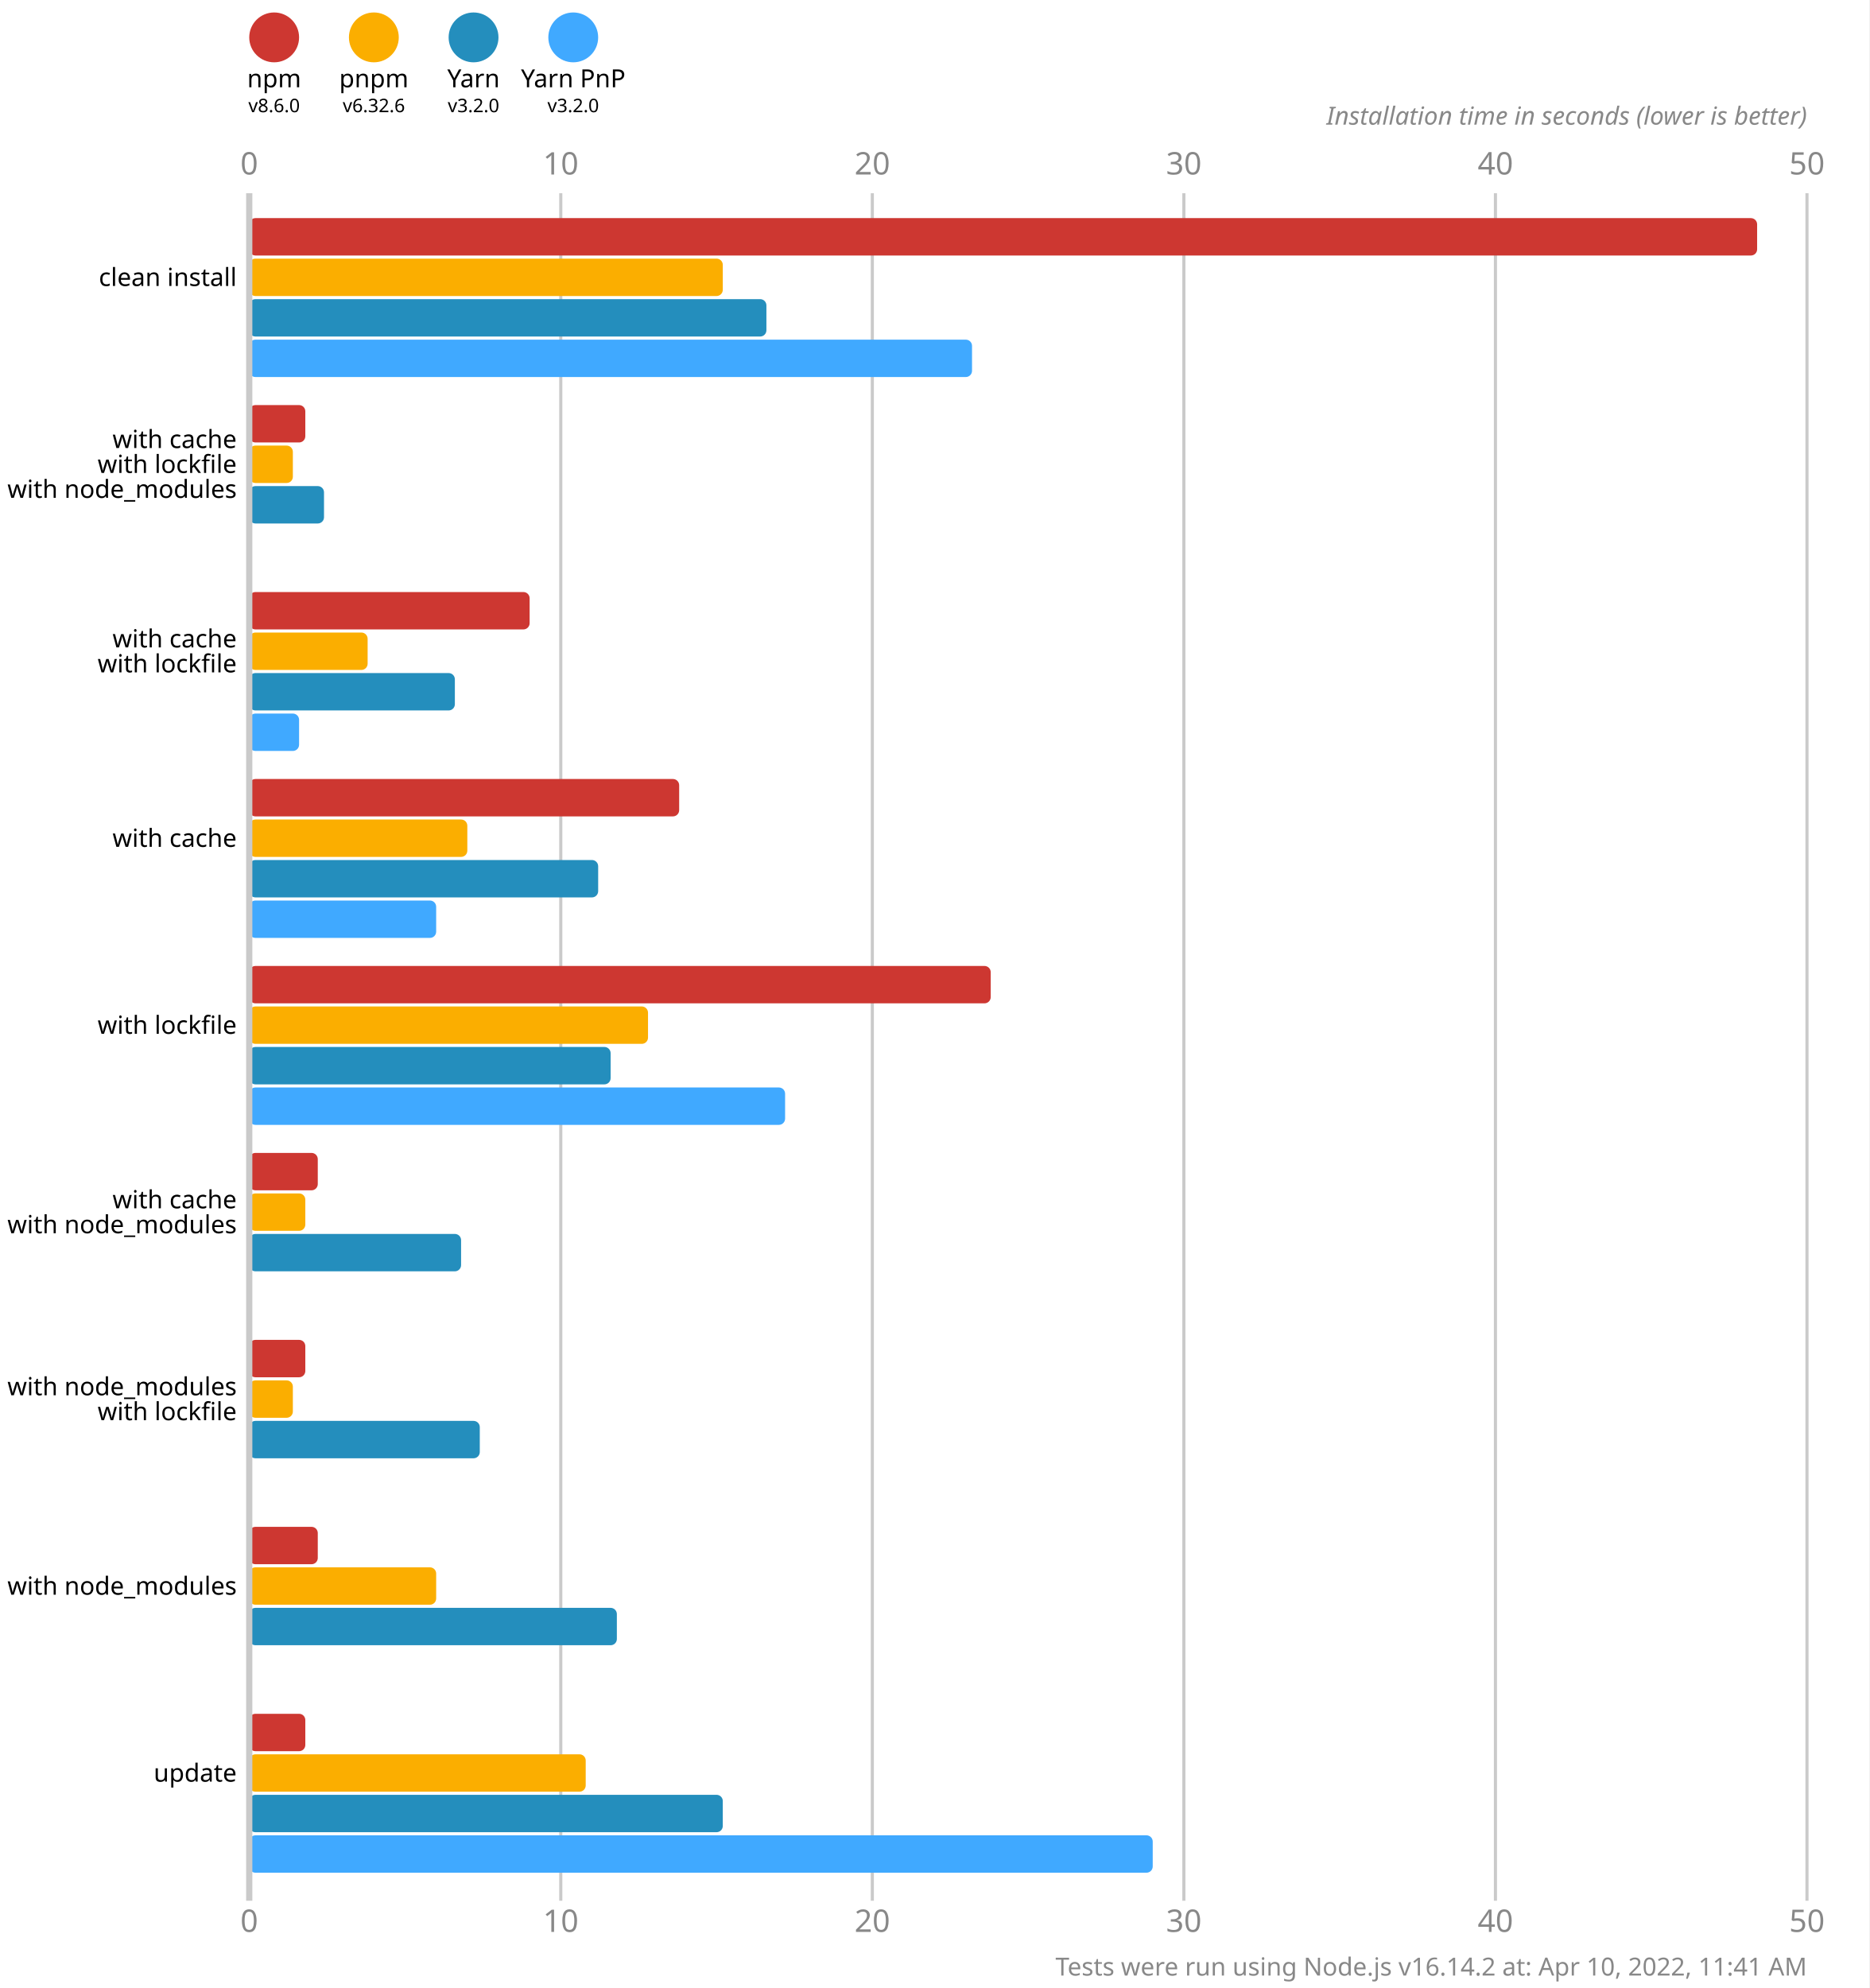
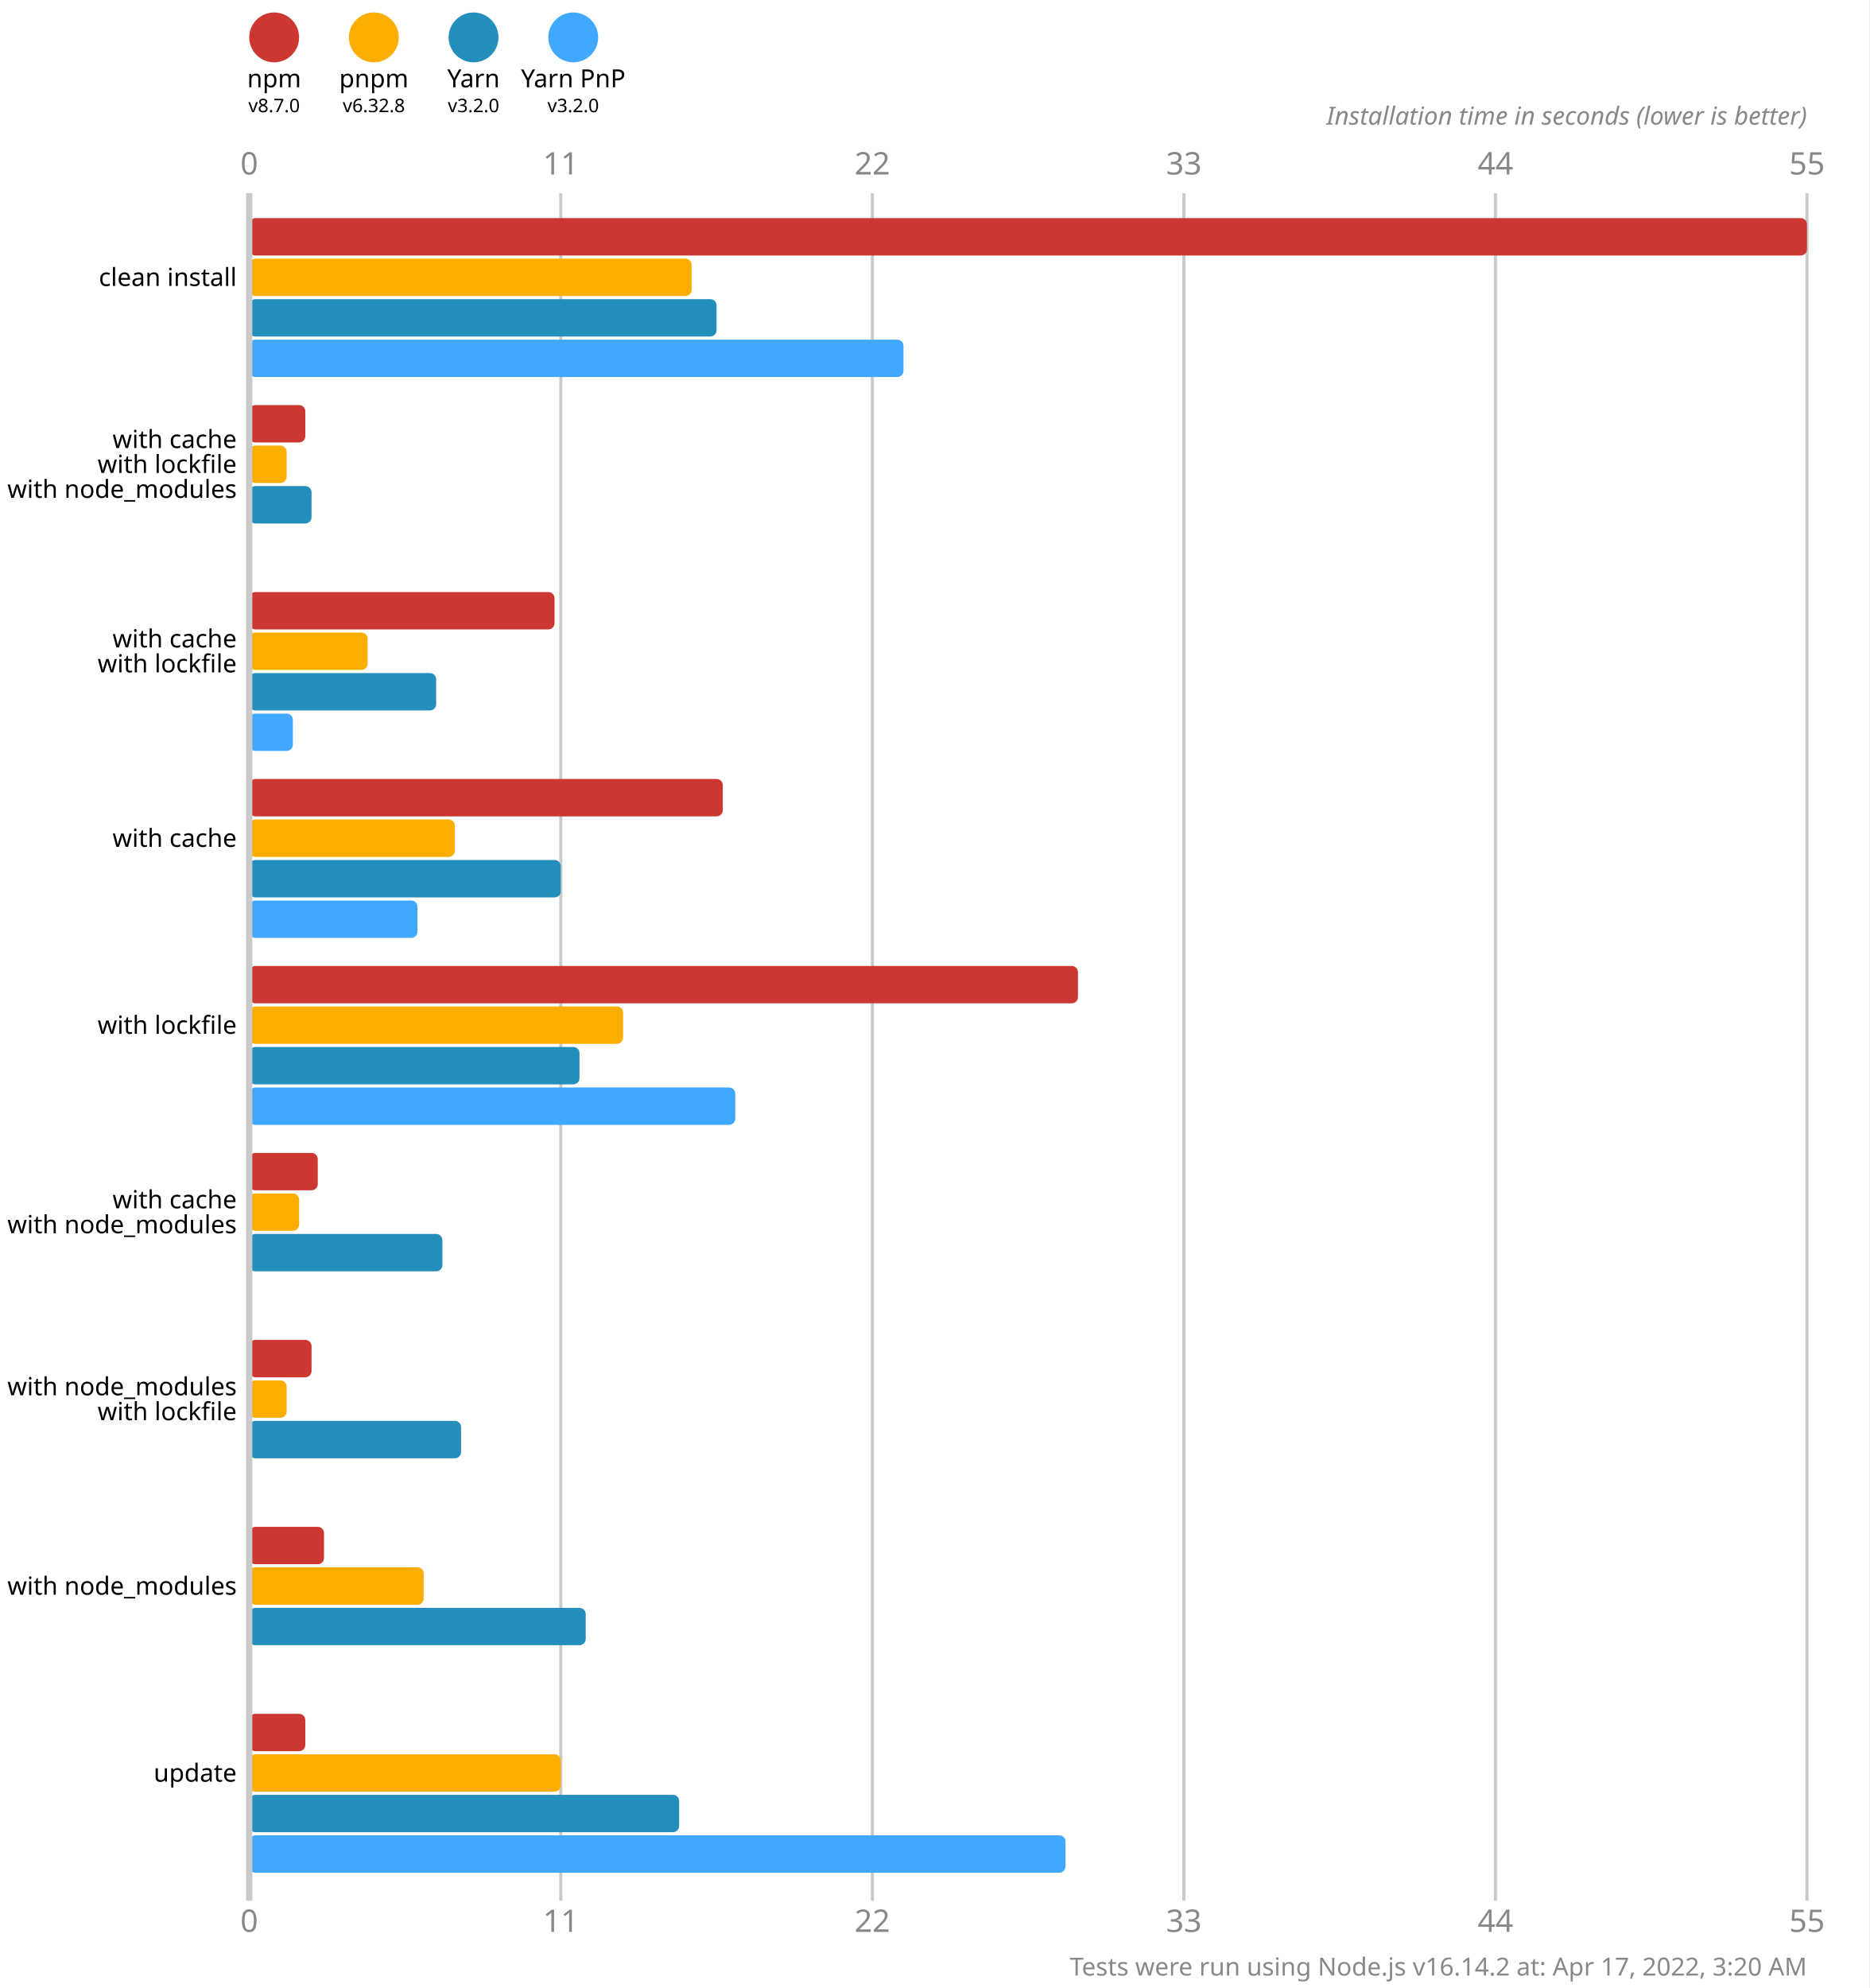
<svg xmlns="http://www.w3.org/2000/svg" version="1.1" viewBox="0 0 300 319">
  <style>
    .font { font-family: sans-serif; }
    .s3 { font-size: 3px; }
    .s4 { font-size: 4px; }
    .s5 { font-size: 5px; }
    .line { stroke: #cacaca; }
    .width { stroke-width: 0.5; }
    .text { fill: #888; }
  </style>
  <rect x="0" y="0" width="300" height="319" fill="#fff" />
  <circle cx="44" cy="6" r="4" fill="#cd3731" />
  <text x="44" y="14" class="font s4" text-anchor="middle">npm</text>
-   <text x="44" y="18" class="font s3" text-anchor="middle">v8.6.0</text>
+   <text x="44" y="18" class="font s3" text-anchor="middle">v8.7.0</text>
  <circle cx="60" cy="6" r="4" fill="#fbae00" />
  <text x="60" y="14" class="font s4" text-anchor="middle">pnpm</text>
-   <text x="60" y="18" class="font s3" text-anchor="middle">v6.32.6</text>
+   <text x="60" y="18" class="font s3" text-anchor="middle">v6.32.8</text>
  <circle cx="76" cy="6" r="4" fill="#248ebd" />
  <text x="76" y="14" class="font s4" text-anchor="middle">Yarn</text>
  <text x="76" y="18" class="font s3" text-anchor="middle">v3.2.0</text>
  <circle cx="92" cy="6" r="4" fill="#40a9ff" />
  <text x="92" y="14" class="font s4" text-anchor="middle">Yarn PnP</text>
  <text x="92" y="18" class="font s3" text-anchor="middle">v3.2.0</text>
  <text x="40" y="28" class="font s5 text" text-anchor="middle">0</text>
  <text x="40" y="310" class="font s5 text" text-anchor="middle">0</text>
  <line x1="90" y1="31" x2="90" y2="305" class="line width" />
-   <text x="90" y="28" class="font s5 text" text-anchor="middle">10</text>
-   <text x="90" y="310" class="font s5 text" text-anchor="middle">10</text>
+   <text x="90" y="28" class="font s5 text" text-anchor="middle">11</text>
+   <text x="90" y="310" class="font s5 text" text-anchor="middle">11</text>
  <line x1="140" y1="31" x2="140" y2="305" class="line width" />
-   <text x="140" y="28" class="font s5 text" text-anchor="middle">20</text>
-   <text x="140" y="310" class="font s5 text" text-anchor="middle">20</text>
+   <text x="140" y="28" class="font s5 text" text-anchor="middle">22</text>
+   <text x="140" y="310" class="font s5 text" text-anchor="middle">22</text>
  <line x1="190" y1="31" x2="190" y2="305" class="line width" />
-   <text x="190" y="28" class="font s5 text" text-anchor="middle">30</text>
-   <text x="190" y="310" class="font s5 text" text-anchor="middle">30</text>
+   <text x="190" y="28" class="font s5 text" text-anchor="middle">33</text>
+   <text x="190" y="310" class="font s5 text" text-anchor="middle">33</text>
  <line x1="240" y1="31" x2="240" y2="305" class="line width" />
-   <text x="240" y="28" class="font s5 text" text-anchor="middle">40</text>
-   <text x="240" y="310" class="font s5 text" text-anchor="middle">40</text>
+   <text x="240" y="28" class="font s5 text" text-anchor="middle">44</text>
+   <text x="240" y="310" class="font s5 text" text-anchor="middle">44</text>
  <line x1="290" y1="31" x2="290" y2="305" class="line width" />
-   <text x="290" y="28" class="font s5 text" text-anchor="middle">50</text>
-   <text x="290" y="310" class="font s5 text" text-anchor="middle">50</text>
+   <text x="290" y="28" class="font s5 text" text-anchor="middle">55</text>
+   <text x="290" y="310" class="font s5 text" text-anchor="middle">55</text>
  <text x="290" y="20" class="font s4 text" font-style="italic" text-anchor="end">Installation time in seconds (lower is better)</text>
-   <rect x="40" y="35" width="242" height="6" fill="#cd3731" rx="1" ry="1" />
-   <rect x="40" y="41.5" width="76" height="6" fill="#fbae00" rx="1" ry="1" />
-   <rect x="40" y="48" width="83" height="6" fill="#248ebd" rx="1" ry="1" />
-   <rect x="40" y="54.5" width="116" height="6" fill="#40a9ff" rx="1" ry="1" />
+   <rect x="40" y="35" width="250" height="6" fill="#cd3731" rx="1" ry="1" />
+   <rect x="40" y="41.5" width="71" height="6" fill="#fbae00" rx="1" ry="1" />
+   <rect x="40" y="48" width="75" height="6" fill="#248ebd" rx="1" ry="1" />
+   <rect x="40" y="54.5" width="105" height="6" fill="#40a9ff" rx="1" ry="1" />
  <rect x="40" y="65" width="9" height="6" fill="#cd3731" rx="1" ry="1" />
-   <rect x="40" y="71.5" width="7" height="6" fill="#fbae00" rx="1" ry="1" />
-   <rect x="40" y="78" width="12" height="6" fill="#248ebd" rx="1" ry="1" />
+   <rect x="40" y="71.5" width="6" height="6" fill="#fbae00" rx="1" ry="1" />
+   <rect x="40" y="78" width="10" height="6" fill="#248ebd" rx="1" ry="1" />
  <rect x="40" y="84.5" width="0" height="6" fill="#40a9ff" rx="1" ry="1" />
-   <rect x="40" y="95" width="45" height="6" fill="#cd3731" rx="1" ry="1" />
+   <rect x="40" y="95" width="49" height="6" fill="#cd3731" rx="1" ry="1" />
  <rect x="40" y="101.5" width="19" height="6" fill="#fbae00" rx="1" ry="1" />
-   <rect x="40" y="108" width="33" height="6" fill="#248ebd" rx="1" ry="1" />
-   <rect x="40" y="114.5" width="8" height="6" fill="#40a9ff" rx="1" ry="1" />
-   <rect x="40" y="125" width="69" height="6" fill="#cd3731" rx="1" ry="1" />
-   <rect x="40" y="131.5" width="35" height="6" fill="#fbae00" rx="1" ry="1" />
-   <rect x="40" y="138" width="56" height="6" fill="#248ebd" rx="1" ry="1" />
-   <rect x="40" y="144.5" width="30" height="6" fill="#40a9ff" rx="1" ry="1" />
-   <rect x="40" y="155" width="119" height="6" fill="#cd3731" rx="1" ry="1" />
-   <rect x="40" y="161.5" width="64" height="6" fill="#fbae00" rx="1" ry="1" />
-   <rect x="40" y="168" width="58" height="6" fill="#248ebd" rx="1" ry="1" />
-   <rect x="40" y="174.5" width="86" height="6" fill="#40a9ff" rx="1" ry="1" />
+   <rect x="40" y="108" width="30" height="6" fill="#248ebd" rx="1" ry="1" />
+   <rect x="40" y="114.5" width="7" height="6" fill="#40a9ff" rx="1" ry="1" />
+   <rect x="40" y="125" width="76" height="6" fill="#cd3731" rx="1" ry="1" />
+   <rect x="40" y="131.5" width="33" height="6" fill="#fbae00" rx="1" ry="1" />
+   <rect x="40" y="138" width="50" height="6" fill="#248ebd" rx="1" ry="1" />
+   <rect x="40" y="144.5" width="27" height="6" fill="#40a9ff" rx="1" ry="1" />
+   <rect x="40" y="155" width="133" height="6" fill="#cd3731" rx="1" ry="1" />
+   <rect x="40" y="161.5" width="60" height="6" fill="#fbae00" rx="1" ry="1" />
+   <rect x="40" y="168" width="53" height="6" fill="#248ebd" rx="1" ry="1" />
+   <rect x="40" y="174.5" width="78" height="6" fill="#40a9ff" rx="1" ry="1" />
  <rect x="40" y="185" width="11" height="6" fill="#cd3731" rx="1" ry="1" />
-   <rect x="40" y="191.5" width="9" height="6" fill="#fbae00" rx="1" ry="1" />
-   <rect x="40" y="198" width="34" height="6" fill="#248ebd" rx="1" ry="1" />
+   <rect x="40" y="191.5" width="8" height="6" fill="#fbae00" rx="1" ry="1" />
+   <rect x="40" y="198" width="31" height="6" fill="#248ebd" rx="1" ry="1" />
  <rect x="40" y="204.5" width="0" height="6" fill="#40a9ff" rx="1" ry="1" />
-   <rect x="40" y="215" width="9" height="6" fill="#cd3731" rx="1" ry="1" />
-   <rect x="40" y="221.5" width="7" height="6" fill="#fbae00" rx="1" ry="1" />
-   <rect x="40" y="228" width="37" height="6" fill="#248ebd" rx="1" ry="1" />
+   <rect x="40" y="215" width="10" height="6" fill="#cd3731" rx="1" ry="1" />
+   <rect x="40" y="221.5" width="6" height="6" fill="#fbae00" rx="1" ry="1" />
+   <rect x="40" y="228" width="34" height="6" fill="#248ebd" rx="1" ry="1" />
  <rect x="40" y="234.5" width="0" height="6" fill="#40a9ff" rx="1" ry="1" />
-   <rect x="40" y="245" width="11" height="6" fill="#cd3731" rx="1" ry="1" />
-   <rect x="40" y="251.5" width="30" height="6" fill="#fbae00" rx="1" ry="1" />
-   <rect x="40" y="258" width="59" height="6" fill="#248ebd" rx="1" ry="1" />
+   <rect x="40" y="245" width="12" height="6" fill="#cd3731" rx="1" ry="1" />
+   <rect x="40" y="251.5" width="28" height="6" fill="#fbae00" rx="1" ry="1" />
+   <rect x="40" y="258" width="54" height="6" fill="#248ebd" rx="1" ry="1" />
  <rect x="40" y="264.5" width="0" height="6" fill="#40a9ff" rx="1" ry="1" />
  <rect x="40" y="275" width="9" height="6" fill="#cd3731" rx="1" ry="1" />
-   <rect x="40" y="281.5" width="54" height="6" fill="#fbae00" rx="1" ry="1" />
-   <rect x="40" y="288" width="76" height="6" fill="#248ebd" rx="1" ry="1" />
-   <rect x="40" y="294.5" width="145" height="6" fill="#40a9ff" rx="1" ry="1" />
+   <rect x="40" y="281.5" width="50" height="6" fill="#fbae00" rx="1" ry="1" />
+   <rect x="40" y="288" width="69" height="6" fill="#248ebd" rx="1" ry="1" />
+   <rect x="40" y="294.5" width="131" height="6" fill="#40a9ff" rx="1" ry="1" />
  <line x1="40" y1="31" x2="40" y2="305" class="line" />
  <text x="38" y="44.5" class="font s4" dominant-baseline="middle" text-anchor="end">clean install</text>
  <text x="38" y="70.5" class="font s4" dominant-baseline="middle" text-anchor="end">with cache</text>
  <text x="38" y="74.5" class="font s4" dominant-baseline="middle" text-anchor="end">with lockfile</text>
  <text x="38" y="78.5" class="font s4" dominant-baseline="middle" text-anchor="end">with node_modules</text>
  <text x="38" y="102.5" class="font s4" dominant-baseline="middle" text-anchor="end">with cache</text>
  <text x="38" y="106.5" class="font s4" dominant-baseline="middle" text-anchor="end">with lockfile</text>
  <text x="38" y="134.5" class="font s4" dominant-baseline="middle" text-anchor="end">with cache</text>
  <text x="38" y="164.5" class="font s4" dominant-baseline="middle" text-anchor="end">with lockfile</text>
  <text x="38" y="192.5" class="font s4" dominant-baseline="middle" text-anchor="end">with cache</text>
  <text x="38" y="196.5" class="font s4" dominant-baseline="middle" text-anchor="end">with node_modules</text>
  <text x="38" y="222.5" class="font s4" dominant-baseline="middle" text-anchor="end">with node_modules</text>
  <text x="38" y="226.5" class="font s4" dominant-baseline="middle" text-anchor="end">with lockfile</text>
  <text x="38" y="254.5" class="font s4" dominant-baseline="middle" text-anchor="end">with node_modules</text>
  <text x="38" y="284.5" class="font s4" dominant-baseline="middle" text-anchor="end">update</text>
-   <text x="290" y="317" class="font s4 text" text-anchor="end">Tests were run using Node.js v16.14.2 at: Apr 10, 2022, 11:41 AM</text>
+   <text x="290" y="317" class="font s4 text" text-anchor="end">Tests were run using Node.js v16.14.2 at: Apr 17, 2022, 3:20 AM</text>
</svg>
